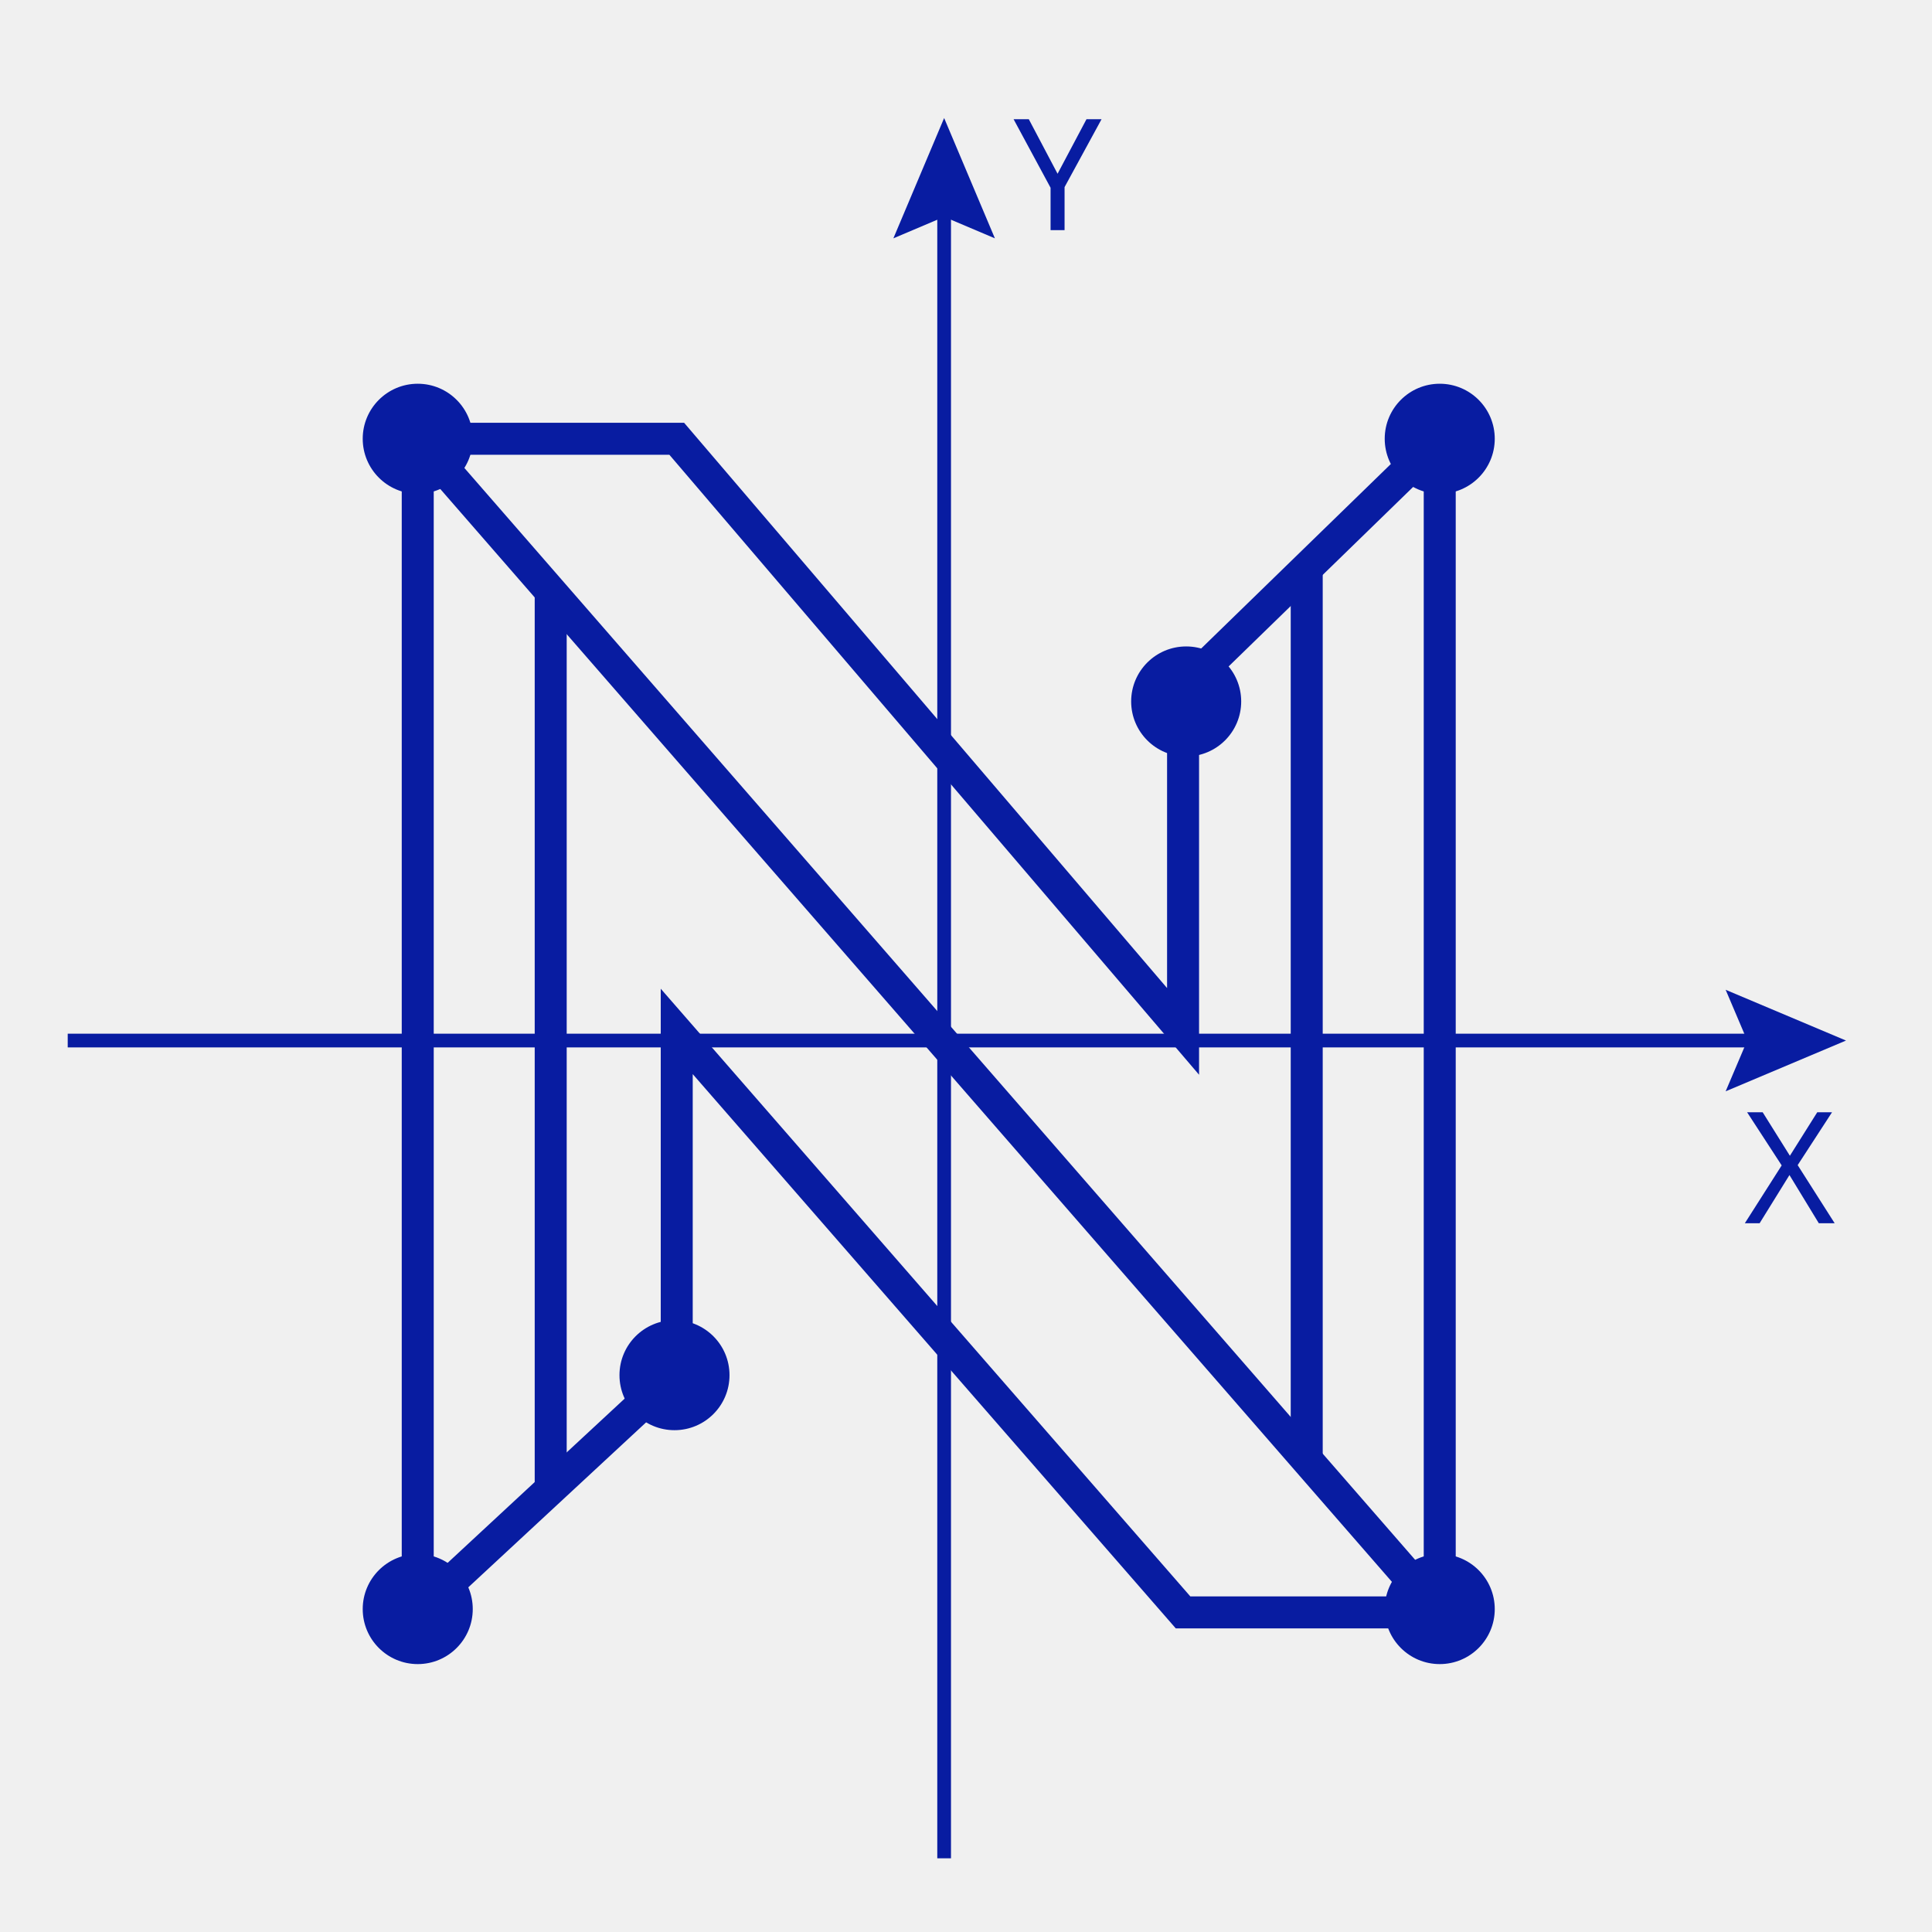
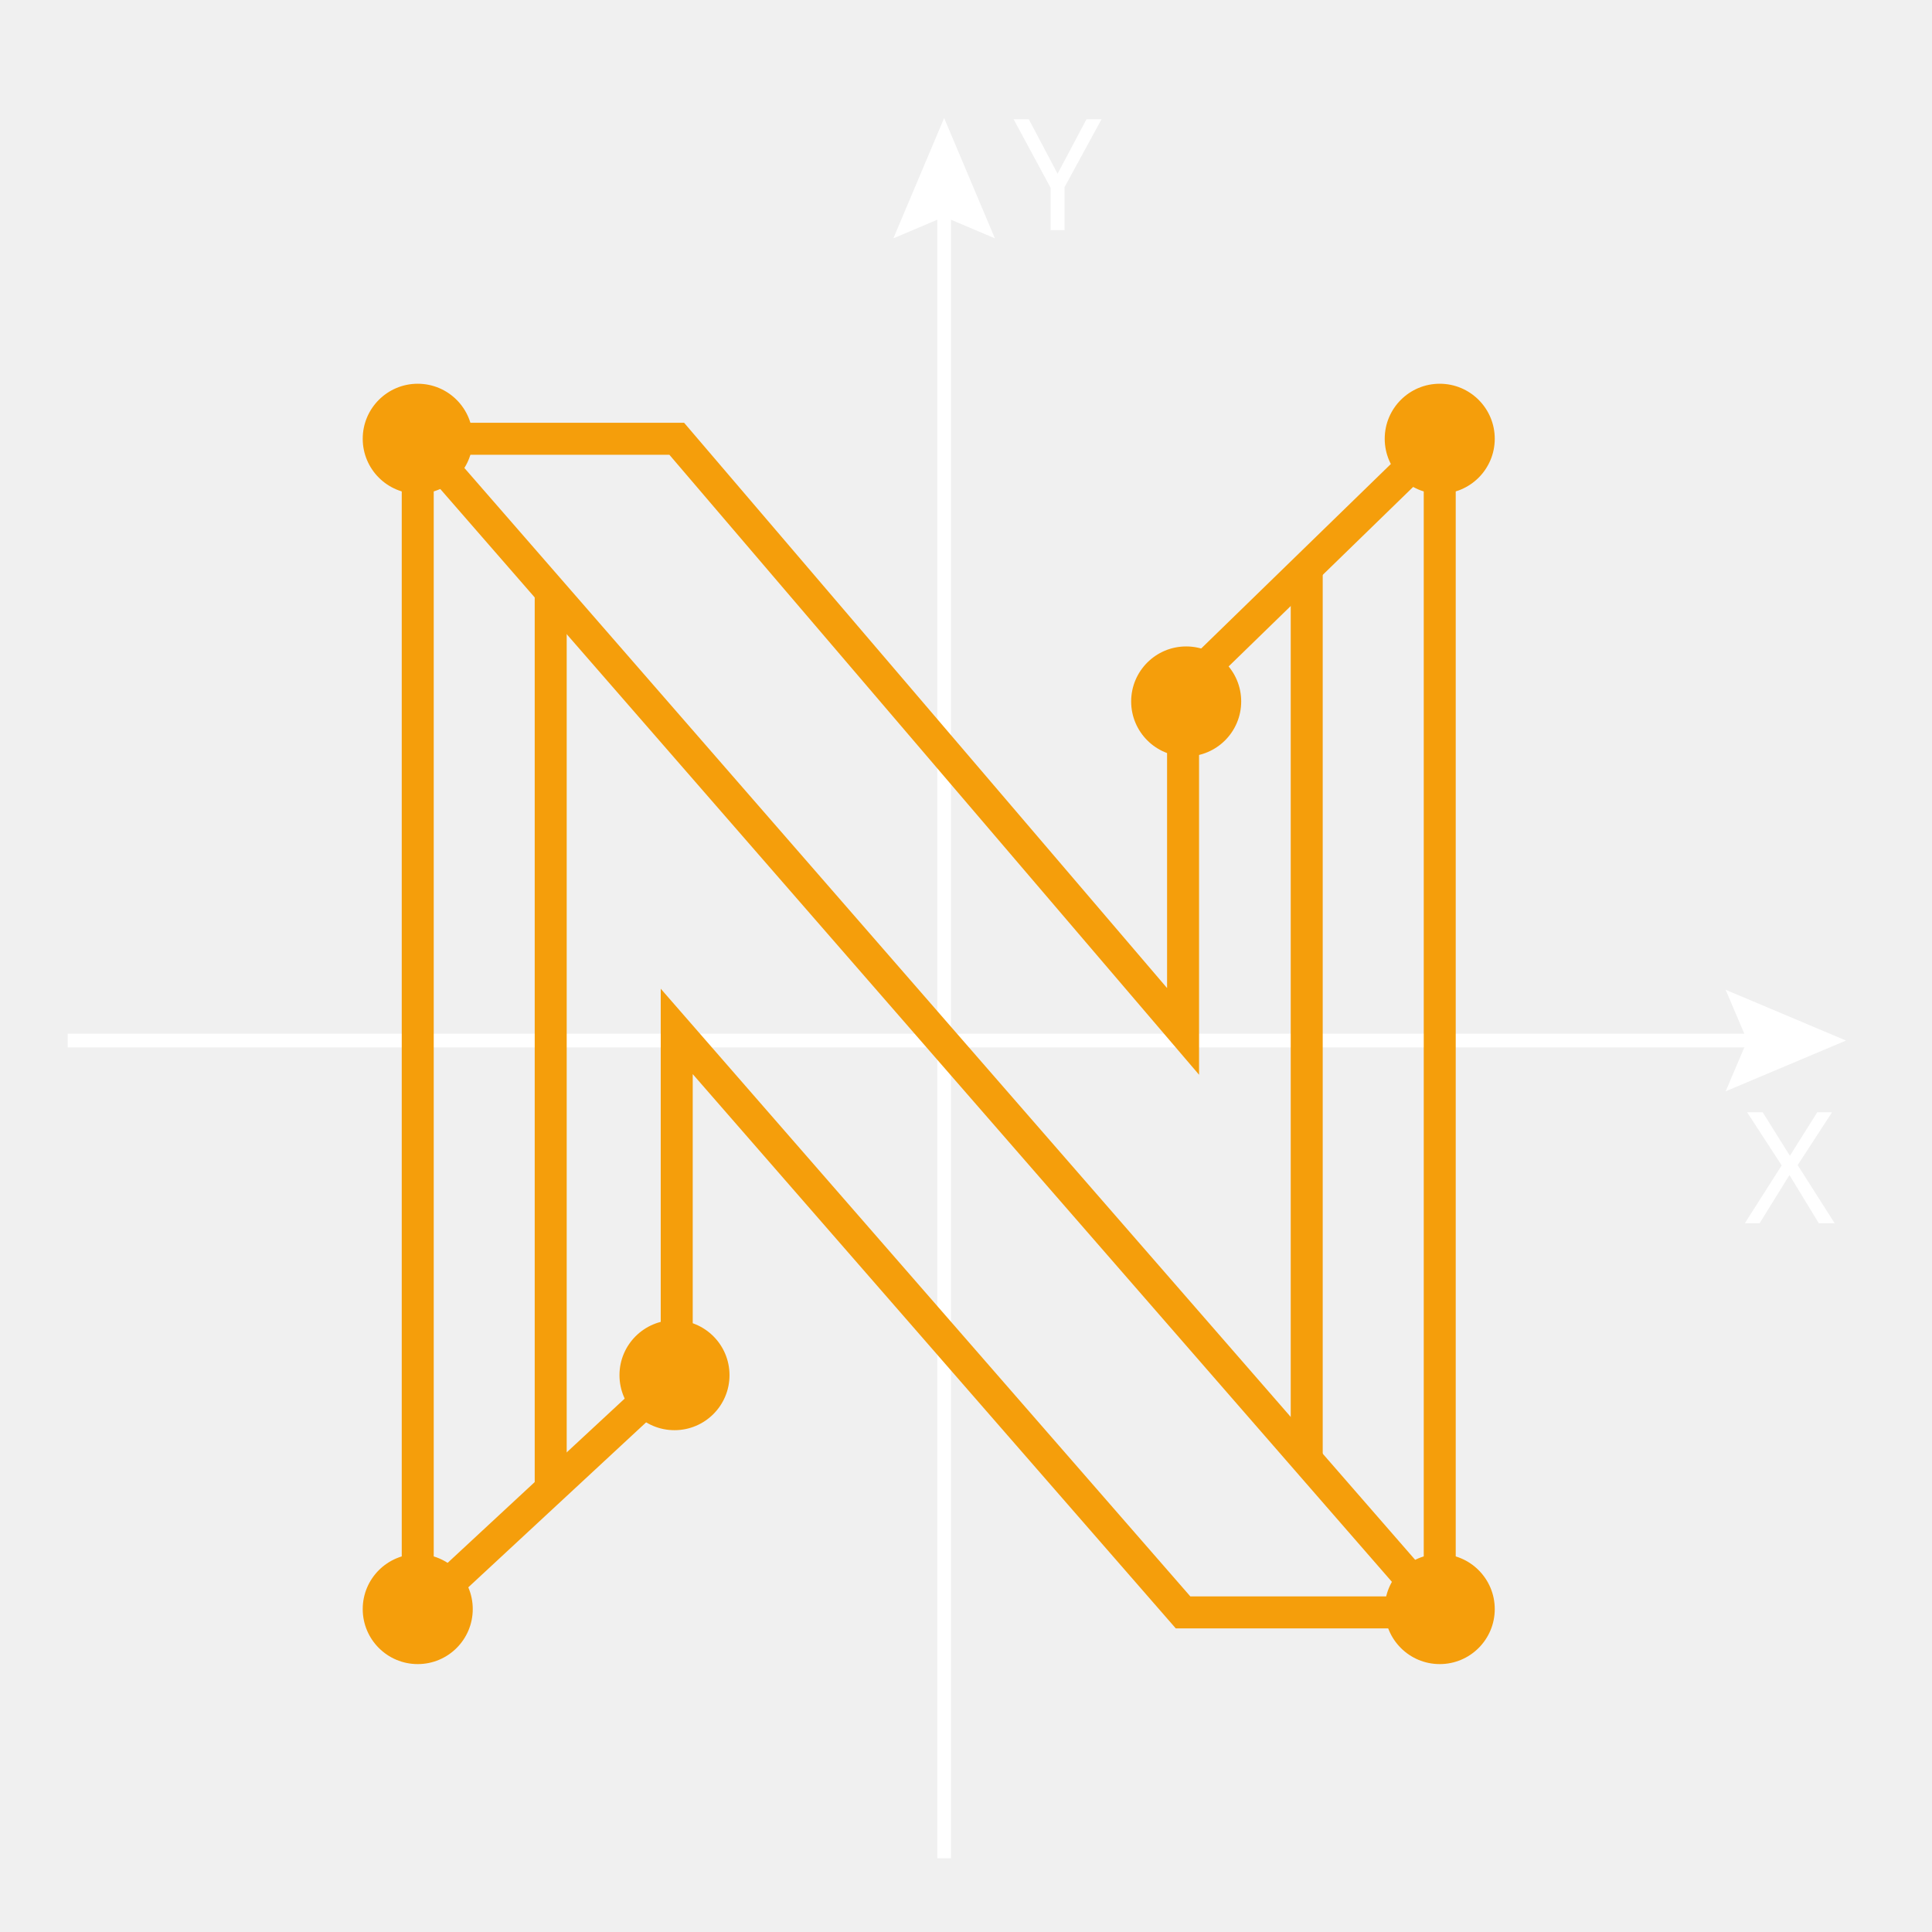
<svg xmlns="http://www.w3.org/2000/svg" viewBox="0 0 422.81 422.81">
  <defs>
    <style>
-       .cls-1 {
+       .axis-line {
+         fill: none;
+         stroke: #ffffff;
        stroke-width: 3px;
      }
- 
-       .cls-1, .cls-2 {
+       .axis-arrow {
+         fill: #ffffff;
+         stroke-width: 0px;
+       }
+       .axis-label {
+         font-family: ArialRoundedMTBold, 'Arial Rounded MT Bold';
+         font-size: 34.02px;
+         fill: #ffffff;
+       }
+       .n-stroke {
        fill: none;
-         stroke: #081ca1;
-       }
- 
-       .cls-2 {
+         stroke: #f59e0b;
        stroke-width: 7px;
      }
- 
-       .cls-3 {
-         font-family: ArialRoundedMTBold, 'Arial Rounded MT Bold';
-         font-size: 34.02px;
-       }
- 
-       .cls-3, .cls-4 {
-         fill: #081ca1;
-       }
- 
-       .cls-4 {
+       .n-dot {
+         fill: #f59e0b;
        stroke-width: 0px;
      }
    </style>
  </defs>
  <g id="Capa_5" data-name="Capa 5">
    <g>
-       <line class="cls-1" x1="14.82" y1="227.72" x2="386.08" y2="227.72" />
-       <polygon class="cls-4" points="377.65 238.83 382.37 227.72 377.65 216.61 403.99 227.72 377.65 238.83" />
+       <line class="axis-line" x1="14.82" y1="227.72" x2="386.08" y2="227.72" />
+       <polygon class="axis-arrow" points="377.65 238.83 382.37 227.72 377.65 216.61 403.99 227.72 377.65 238.83" />
    </g>
    <g>
-       <line class="cls-1" x1="206.62" y1="406.68" x2="206.62" y2="43.74" />
-       <polygon class="cls-4" points="217.73 52.16 206.62 47.45 195.51 52.16 206.62 25.83 217.73 52.16" />
+       <line class="axis-line" x1="206.62" y1="406.68" x2="206.62" y2="43.74" />
+       <polygon class="axis-arrow" points="217.73 52.16 206.62 47.45 195.51 52.16 206.62 25.83 217.73 52.16" />
    </g>
-     <text class="cls-3" transform="translate(221.82 50.37)">
+     <text class="axis-label" transform="translate(221.82 50.37)">
      <tspan x="0" y="0">Y</tspan>
    </text>
-     <text class="cls-3" transform="translate(381.71 267.7)">
+     <text class="axis-label" transform="translate(381.71 267.7)">
      <tspan x="0" y="0">X</tspan>
    </text>
  </g>
  <g id="Capa_3" data-name="Capa 3">
    <g>
-       <polygon class="cls-2" points="91.42 96.02 148.1 96.02 258.91 225.72 258.91 150.66 315.08 96.02 315.08 352.87 258.91 352.87 148.1 225.72 148.1 300.28 91.42 352.87 91.42 96.02" />
-       <line class="cls-2" x1="91.42" y1="96.02" x2="315.08" y2="352.87" />
-       <line class="cls-2" x1="285.97" y1="124.33" x2="285.97" y2="319.45" />
-       <line class="cls-2" x1="120.52" y1="129.45" x2="120.52" y2="325.86" />
+       <polygon class="n-stroke" points="91.42 96.02 148.1 96.02 258.91 225.72 258.91 150.66 315.08 96.02 315.08 352.87 258.91 352.87 148.1 225.72 148.1 300.28 91.42 352.87 91.42 96.02" />
+       <line class="n-stroke" x1="91.42" y1="96.02" x2="315.08" y2="352.87" />
+       <line class="n-stroke" x1="285.97" y1="124.33" x2="285.97" y2="319.45" />
+       <line class="n-stroke" x1="120.52" y1="129.45" x2="120.52" y2="325.86" />
    </g>
  </g>
  <g id="Capa_4" data-name="Capa 4">
    <g>
-       <circle class="cls-4" cx="91.42" cy="96.02" r="12.04" />
-       <circle class="cls-4" cx="91.42" cy="352.14" r="12.04" />
-       <circle class="cls-4" cx="315.08" cy="352.14" r="12.04" />
-       <circle class="cls-4" cx="315.08" cy="96.02" r="12.04" />
-       <circle class="cls-4" cx="259.59" cy="153.51" r="12.04" />
-       <circle class="cls-4" cx="147.61" cy="300.95" r="12.04" />
+       <circle class="n-dot" cx="91.42" cy="96.02" r="12.04" />
+       <circle class="n-dot" cx="91.42" cy="352.14" r="12.04" />
+       <circle class="n-dot" cx="315.08" cy="352.14" r="12.04" />
+       <circle class="n-dot" cx="315.08" cy="96.02" r="12.04" />
+       <circle class="n-dot" cx="259.59" cy="153.51" r="12.04" />
+       <circle class="n-dot" cx="147.61" cy="300.95" r="12.04" />
    </g>
  </g>
</svg>
